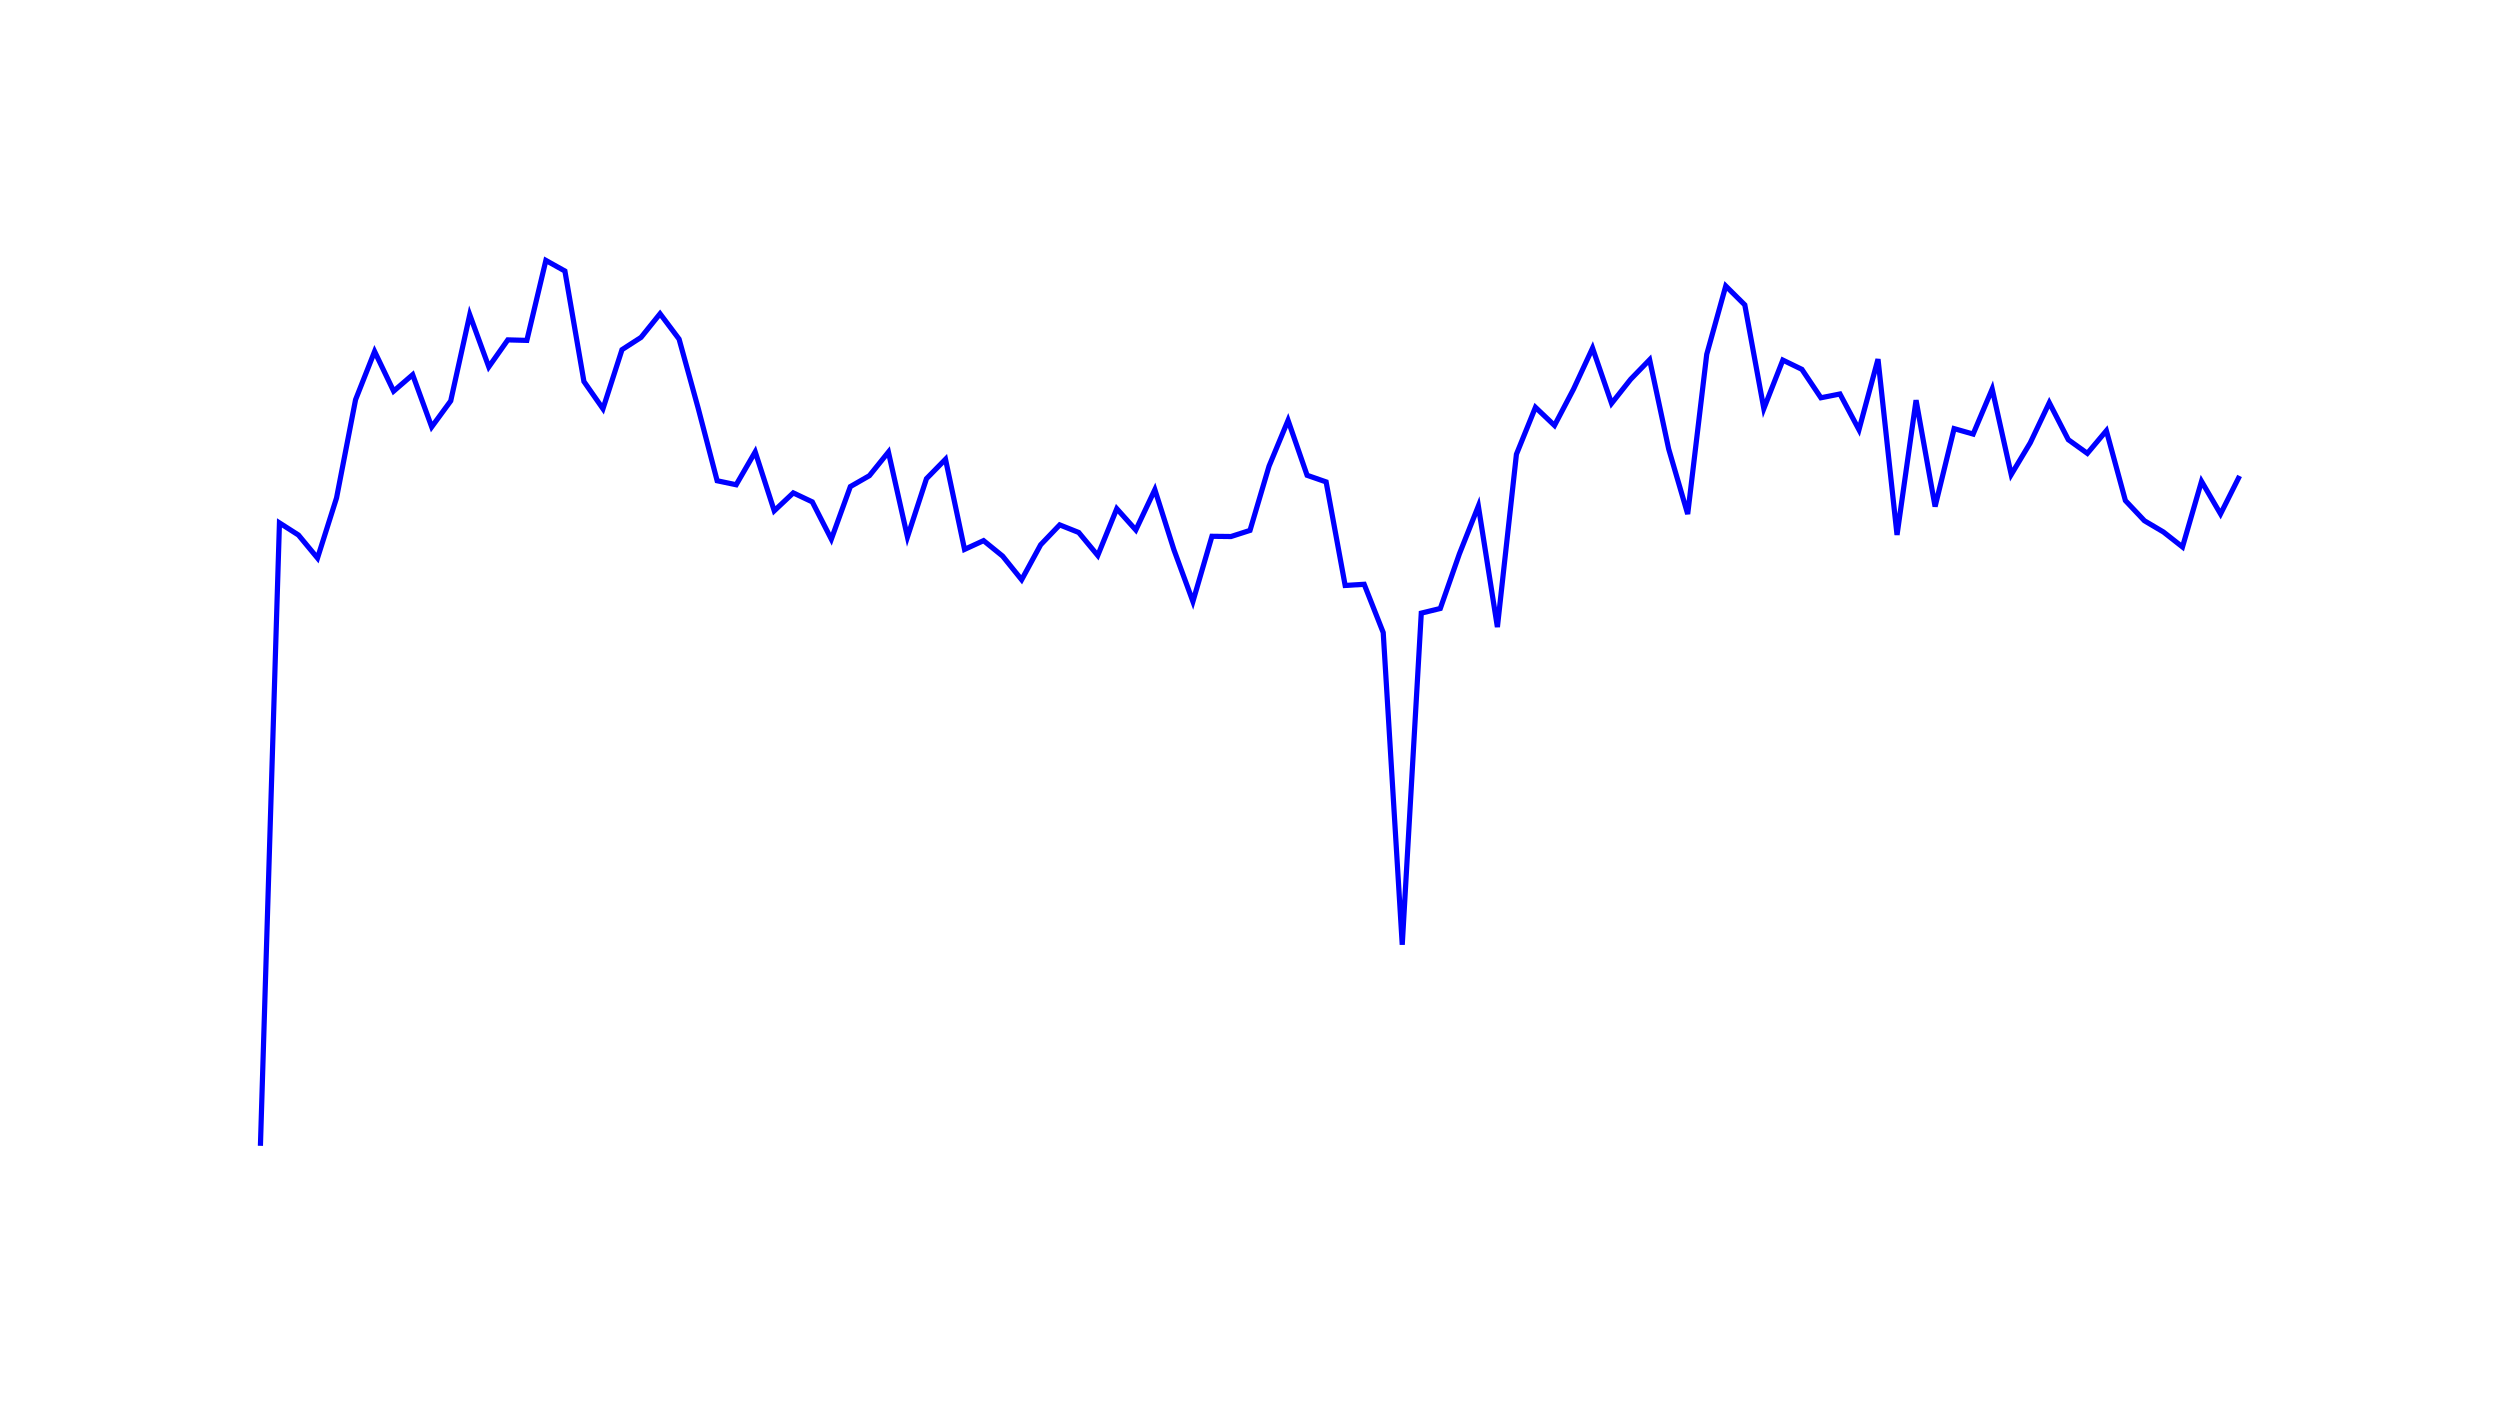
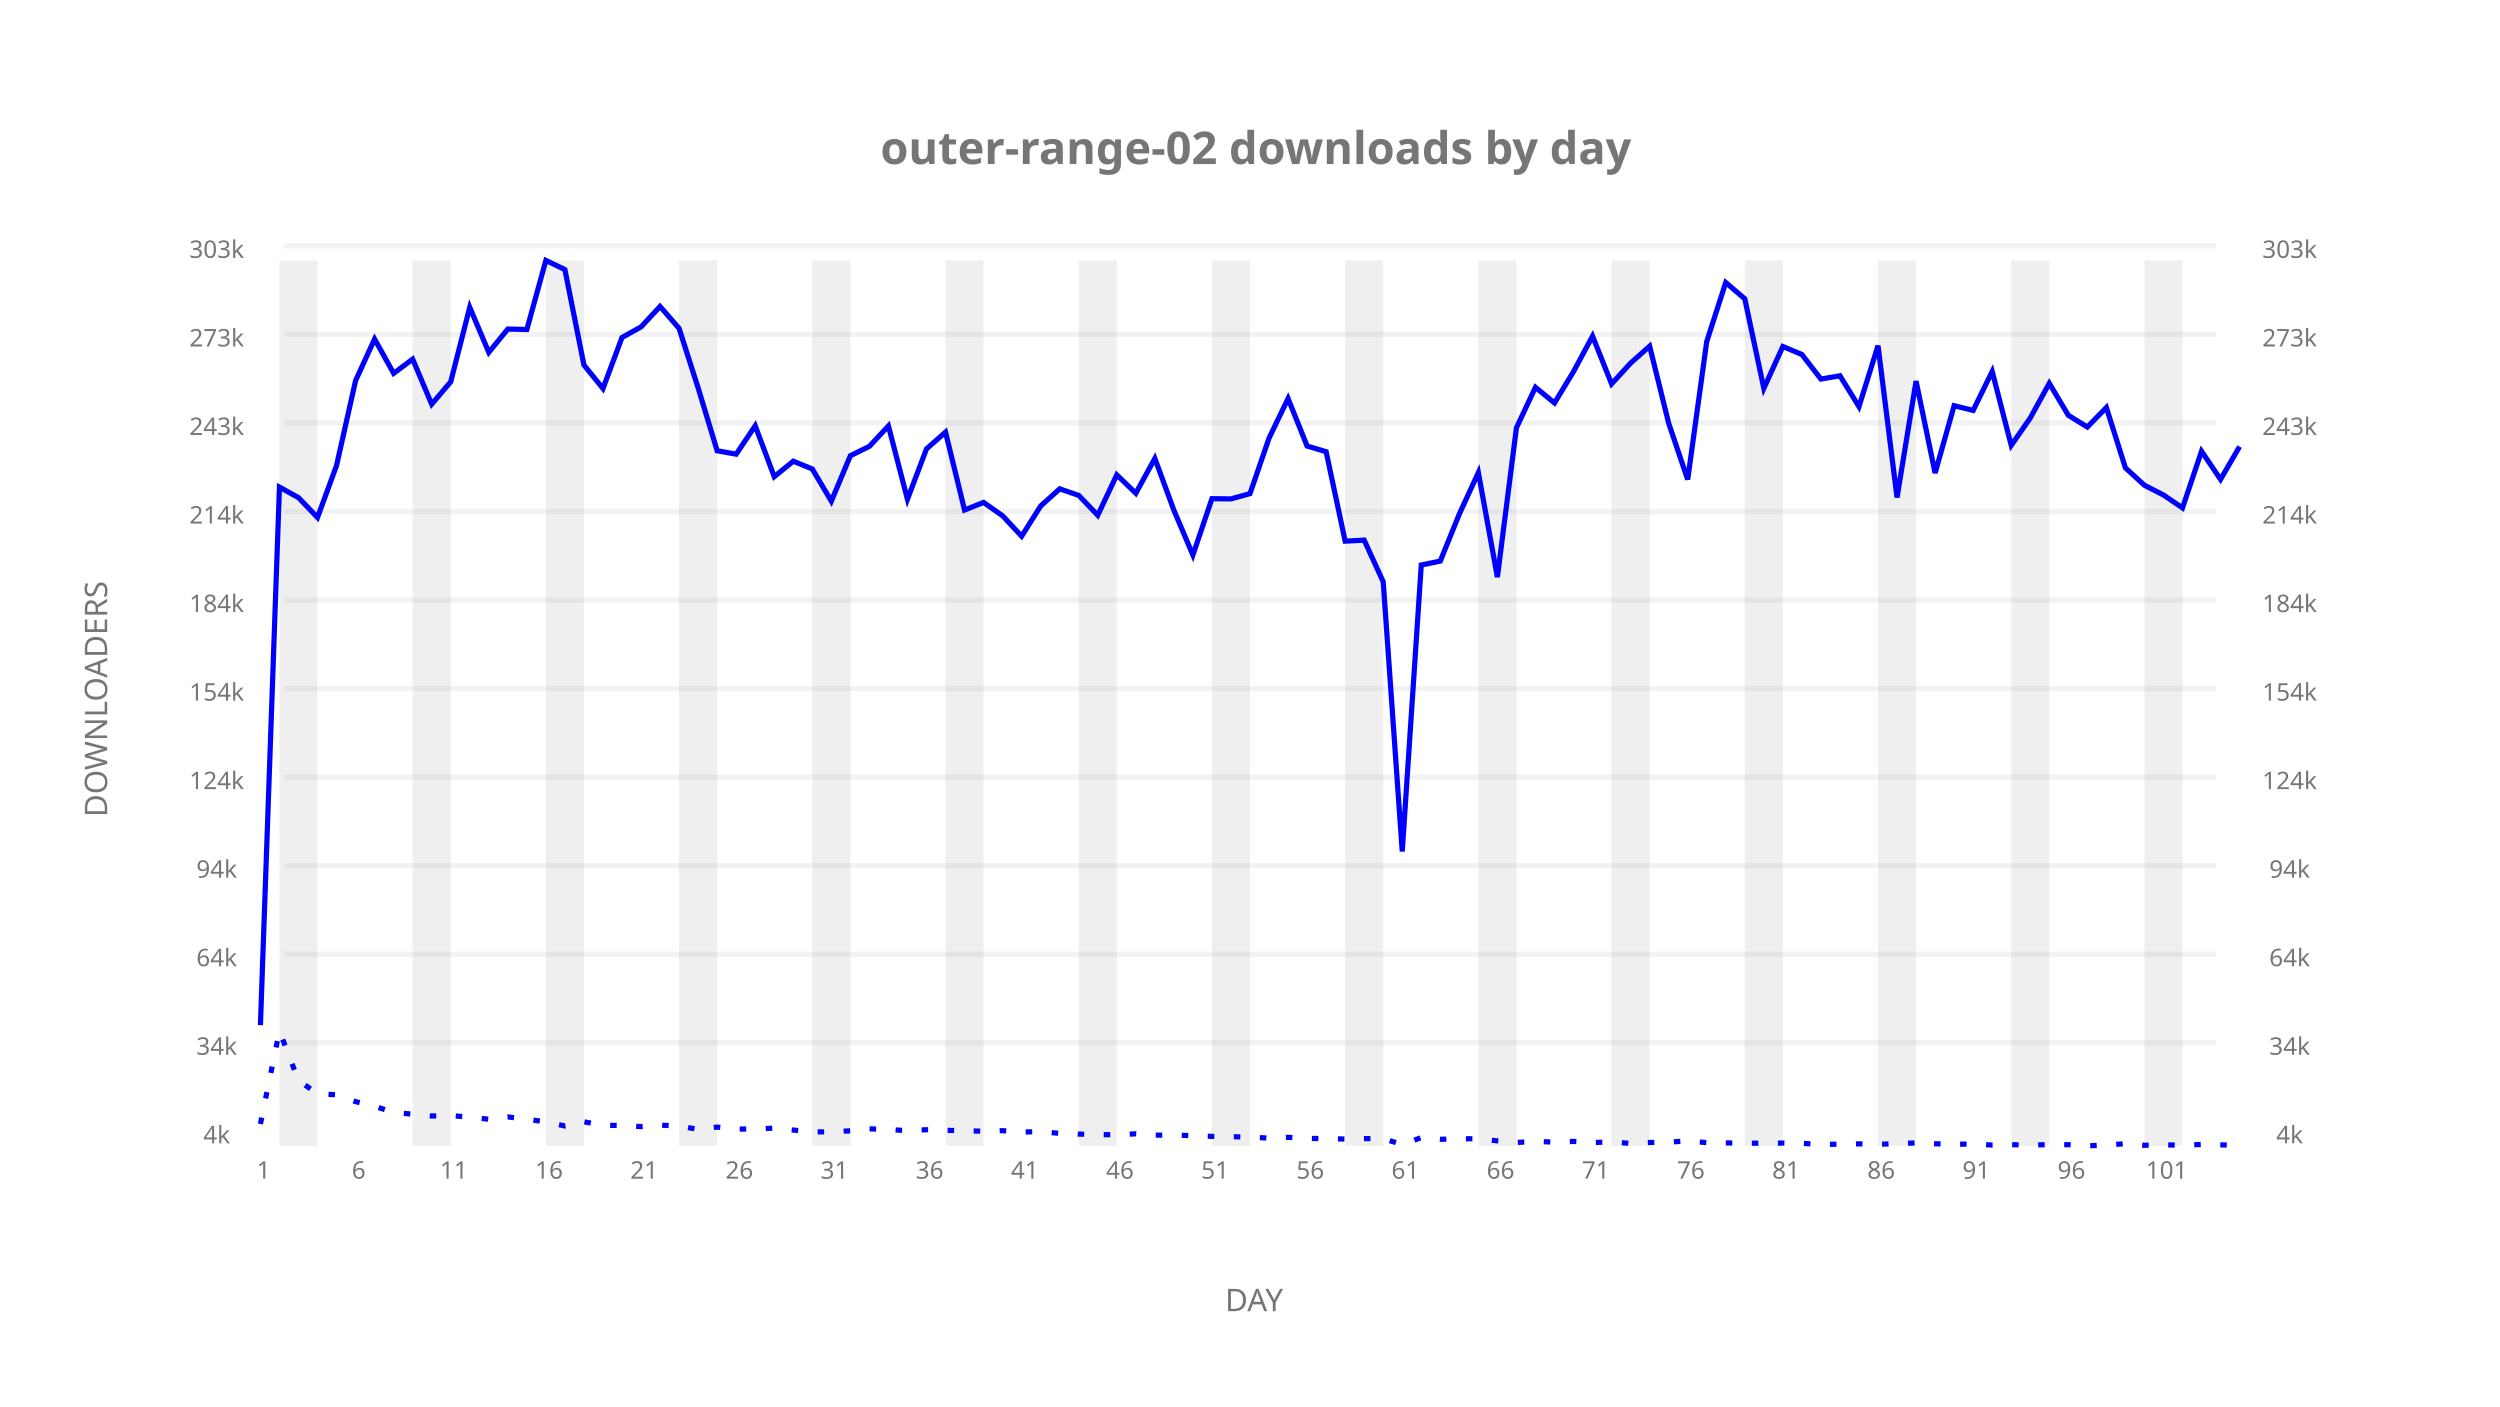
<svg xmlns="http://www.w3.org/2000/svg" xml:space="preserve" id="outer-range-02-downloads-by-day-day" x="0px" y="0px" width="1920px" height="1080px" viewBox="0 0 1920 1080" enable-background="new 0 0 1920 1080" role="img">
+   <g id="annotations">
+     <text x="960" y="126" font-family="Atkinson Hyperlegible" font-size="26pt" text-anchor="middle" text-align="center" font-weight="600" font-style="normal" style="fill:rgb(118,118,118); fill-opacity:1; stroke:rgb(118,118,118); stroke-opacity:0; stroke-width:0.5"> outer-range-02 downloads by day</text>
+     <g id="axes-lines">
+       <text x="960" y="1007" font-family="Atkinson Hyperlegible" font-size="18pt" text-anchor="middle" text-align="center" font-weight="500" font-style="normal" style="fill:rgb(118,118,118); fill-opacity:1; stroke:rgb(118,118,118); stroke-opacity:0; stroke-width:0.5"> DAY</text>
+       <text x="73" y="540" font-family="Atkinson Hyperlegible" font-size="18pt" text-anchor="middle" text-align="center" dominant-baseline="central" font-weight="500" font-style="normal" style="fill:rgb(118,118,118); fill-opacity:1; stroke:rgb(118,118,118); stroke-opacity:0; stroke-width:0.5" transform="rotate(-90,73,540)"> DOWNLOADERS</text>
+     </g>
+     <g id="tic-y-label-lines">
+       <line x1="218" y1="800.825" x2="1702" y2="800.825" style="fill:rgb(0,0,255); fill-opacity:0; stroke:rgb(242,242,242); stroke-opacity:1; stroke-width:4" />
+       <line x1="218" y1="732.825" x2="1702" y2="732.825" style="fill:rgb(0,0,255); fill-opacity:0; stroke:rgb(242,242,242); stroke-opacity:1; stroke-width:4" />
+       <line x1="218" y1="664.825" x2="1702" y2="664.825" style="fill:rgb(0,0,255); fill-opacity:0; stroke:rgb(242,242,242); stroke-opacity:1; stroke-width:4" />
+       <line x1="218" y1="596.825" x2="1702" y2="596.825" style="fill:rgb(0,0,255); fill-opacity:0; stroke:rgb(242,242,242); stroke-opacity:1; stroke-width:4" />
+       <line x1="218" y1="528.825" x2="1702" y2="528.825" style="fill:rgb(0,0,255); fill-opacity:0; stroke:rgb(242,242,242); stroke-opacity:1; stroke-width:4" />
+       <line x1="218" y1="460.825" x2="1702" y2="460.825" style="fill:rgb(0,0,255); fill-opacity:0; stroke:rgb(242,242,242); stroke-opacity:1; stroke-width:4" />
+       <line x1="218" y1="392.825" x2="1702" y2="392.825" style="fill:rgb(0,0,255); fill-opacity:0; stroke:rgb(242,242,242); stroke-opacity:1; stroke-width:4" />
+       <line x1="218" y1="324.825" x2="1702" y2="324.825" style="fill:rgb(0,0,255); fill-opacity:0; stroke:rgb(242,242,242); stroke-opacity:1; stroke-width:4" />
+       <line x1="218" y1="256.825" x2="1702" y2="256.825" style="fill:rgb(0,0,255); fill-opacity:0; stroke:rgb(242,242,242); stroke-opacity:1; stroke-width:4" />
+       <line x1="218" y1="188.825" x2="1702" y2="188.825" style="fill:rgb(0,0,255); fill-opacity:0; stroke:rgb(242,242,242); stroke-opacity:1; stroke-width:4" />
+     </g>
+     <g id="tic-x-labels">
+       <text x="200" y="898" font-family="Atkinson Hyperlegible" font-size="14pt" text-anchor="middle" text-align="center" dominant-baseline="central" font-weight="400" font-style="normal" style="fill:rgb(118,118,118); fill-opacity:1; stroke:rgb(118,118,118); stroke-opacity:0; stroke-width:0.5"> 1</text>
+       <text x="273.077" y="898" font-family="Atkinson Hyperlegible" font-size="14pt" text-anchor="middle" text-align="center" dominant-baseline="central" font-weight="400" font-style="normal" style="fill:rgb(118,118,118); fill-opacity:1; stroke:rgb(118,118,118); stroke-opacity:0; stroke-width:0.5"> 6</text>
+       <text x="346.154" y="898" font-family="Atkinson Hyperlegible" font-size="14pt" text-anchor="middle" text-align="center" dominant-baseline="central" font-weight="400" font-style="normal" style="fill:rgb(118,118,118); fill-opacity:1; stroke:rgb(118,118,118); stroke-opacity:0; stroke-width:0.5"> 11</text>
+       <text x="419.231" y="898" font-family="Atkinson Hyperlegible" font-size="14pt" text-anchor="middle" text-align="center" dominant-baseline="central" font-weight="400" font-style="normal" style="fill:rgb(118,118,118); fill-opacity:1; stroke:rgb(118,118,118); stroke-opacity:0; stroke-width:0.5"> 16</text>
+       <text x="492.308" y="898" font-family="Atkinson Hyperlegible" font-size="14pt" text-anchor="middle" text-align="center" dominant-baseline="central" font-weight="400" font-style="normal" style="fill:rgb(118,118,118); fill-opacity:1; stroke:rgb(118,118,118); stroke-opacity:0; stroke-width:0.5"> 21</text>
+       <text x="565.385" y="898" font-family="Atkinson Hyperlegible" font-size="14pt" text-anchor="middle" text-align="center" dominant-baseline="central" font-weight="400" font-style="normal" style="fill:rgb(118,118,118); fill-opacity:1; stroke:rgb(118,118,118); stroke-opacity:0; stroke-width:0.5"> 26</text>
+       <text x="638.462" y="898" font-family="Atkinson Hyperlegible" font-size="14pt" text-anchor="middle" text-align="center" dominant-baseline="central" font-weight="400" font-style="normal" style="fill:rgb(118,118,118); fill-opacity:1; stroke:rgb(118,118,118); stroke-opacity:0; stroke-width:0.5"> 31</text>
+       <text x="711.538" y="898" font-family="Atkinson Hyperlegible" font-size="14pt" text-anchor="middle" text-align="center" dominant-baseline="central" font-weight="400" font-style="normal" style="fill:rgb(118,118,118); fill-opacity:1; stroke:rgb(118,118,118); stroke-opacity:0; stroke-width:0.5"> 36</text>
+       <text x="784.615" y="898" font-family="Atkinson Hyperlegible" font-size="14pt" text-anchor="middle" text-align="center" dominant-baseline="central" font-weight="400" font-style="normal" style="fill:rgb(118,118,118); fill-opacity:1; stroke:rgb(118,118,118); stroke-opacity:0; stroke-width:0.5"> 41</text>
+       <text x="857.692" y="898" font-family="Atkinson Hyperlegible" font-size="14pt" text-anchor="middle" text-align="center" dominant-baseline="central" font-weight="400" font-style="normal" style="fill:rgb(118,118,118); fill-opacity:1; stroke:rgb(118,118,118); stroke-opacity:0; stroke-width:0.5"> 46</text>
+       <text x="930.769" y="898" font-family="Atkinson Hyperlegible" font-size="14pt" text-anchor="middle" text-align="center" dominant-baseline="central" font-weight="400" font-style="normal" style="fill:rgb(118,118,118); fill-opacity:1; stroke:rgb(118,118,118); stroke-opacity:0; stroke-width:0.5"> 51</text>
+       <text x="1003.846" y="898" font-family="Atkinson Hyperlegible" font-size="14pt" text-anchor="middle" text-align="center" dominant-baseline="central" font-weight="400" font-style="normal" style="fill:rgb(118,118,118); fill-opacity:1; stroke:rgb(118,118,118); stroke-opacity:0; stroke-width:0.5"> 56</text>
+       <text x="1076.923" y="898" font-family="Atkinson Hyperlegible" font-size="14pt" text-anchor="middle" text-align="center" dominant-baseline="central" font-weight="400" font-style="normal" style="fill:rgb(118,118,118); fill-opacity:1; stroke:rgb(118,118,118); stroke-opacity:0; stroke-width:0.5"> 61</text>
+       <text x="1150" y="898" font-family="Atkinson Hyperlegible" font-size="14pt" text-anchor="middle" text-align="center" dominant-baseline="central" font-weight="400" font-style="normal" style="fill:rgb(118,118,118); fill-opacity:1; stroke:rgb(118,118,118); stroke-opacity:0; stroke-width:0.5"> 66</text>
+       <text x="1223.077" y="898" font-family="Atkinson Hyperlegible" font-size="14pt" text-anchor="middle" text-align="center" dominant-baseline="central" font-weight="400" font-style="normal" style="fill:rgb(118,118,118); fill-opacity:1; stroke:rgb(118,118,118); stroke-opacity:0; stroke-width:0.5"> 71</text>
+       <text x="1296.154" y="898" font-family="Atkinson Hyperlegible" font-size="14pt" text-anchor="middle" text-align="center" dominant-baseline="central" font-weight="400" font-style="normal" style="fill:rgb(118,118,118); fill-opacity:1; stroke:rgb(118,118,118); stroke-opacity:0; stroke-width:0.5"> 76</text>
+       <text x="1369.231" y="898" font-family="Atkinson Hyperlegible" font-size="14pt" text-anchor="middle" text-align="center" dominant-baseline="central" font-weight="400" font-style="normal" style="fill:rgb(118,118,118); fill-opacity:1; stroke:rgb(118,118,118); stroke-opacity:0; stroke-width:0.5"> 81</text>
+       <text x="1442.308" y="898" font-family="Atkinson Hyperlegible" font-size="14pt" text-anchor="middle" text-align="center" dominant-baseline="central" font-weight="400" font-style="normal" style="fill:rgb(118,118,118); fill-opacity:1; stroke:rgb(118,118,118); stroke-opacity:0; stroke-width:0.5"> 86</text>
+       <text x="1515.385" y="898" font-family="Atkinson Hyperlegible" font-size="14pt" text-anchor="middle" text-align="center" dominant-baseline="central" font-weight="400" font-style="normal" style="fill:rgb(118,118,118); fill-opacity:1; stroke:rgb(118,118,118); stroke-opacity:0; stroke-width:0.5"> 91</text>
+       <text x="1588.462" y="898" font-family="Atkinson Hyperlegible" font-size="14pt" text-anchor="middle" text-align="center" dominant-baseline="central" font-weight="400" font-style="normal" style="fill:rgb(118,118,118); fill-opacity:1; stroke:rgb(118,118,118); stroke-opacity:0; stroke-width:0.5"> 96</text>
+       <text x="1661.538" y="898" font-family="Atkinson Hyperlegible" font-size="14pt" text-anchor="middle" text-align="center" dominant-baseline="central" font-weight="400" font-style="normal" style="fill:rgb(118,118,118); fill-opacity:1; stroke:rgb(118,118,118); stroke-opacity:0; stroke-width:0.5"> 101</text>
+     </g>
+     <g id="tic-y-labels">
+       <text x="164" y="870.825" font-family="Atkinson Hyperlegible" font-size="14pt" text-anchor="middle" text-align="center" dominant-baseline="central" font-weight="400" font-style="normal" style="fill:rgb(118,118,118); fill-opacity:1; stroke:rgb(118,118,118); stroke-opacity:0; stroke-width:0.5"> 4k</text>
+       <text x="1756" y="870.825" font-family="Atkinson Hyperlegible" font-size="14pt" text-anchor="middle" text-align="center" dominant-baseline="central" font-weight="400" font-style="normal" style="fill:rgb(118,118,118); fill-opacity:1; stroke:rgb(118,118,118); stroke-opacity:0; stroke-width:0.5"> 4k</text>
+       <text x="164" y="802.825" font-family="Atkinson Hyperlegible" font-size="14pt" text-anchor="middle" text-align="center" dominant-baseline="central" font-weight="400" font-style="normal" style="fill:rgb(118,118,118); fill-opacity:1; stroke:rgb(118,118,118); stroke-opacity:0; stroke-width:0.5"> 34k</text>
+       <text x="1756" y="802.825" font-family="Atkinson Hyperlegible" font-size="14pt" text-anchor="middle" text-align="center" dominant-baseline="central" font-weight="400" font-style="normal" style="fill:rgb(118,118,118); fill-opacity:1; stroke:rgb(118,118,118); stroke-opacity:0; stroke-width:0.5"> 34k</text>
+       <text x="164" y="734.825" font-family="Atkinson Hyperlegible" font-size="14pt" text-anchor="middle" text-align="center" dominant-baseline="central" font-weight="400" font-style="normal" style="fill:rgb(118,118,118); fill-opacity:1; stroke:rgb(118,118,118); stroke-opacity:0; stroke-width:0.5"> 64k</text>
+       <text x="1756" y="734.825" font-family="Atkinson Hyperlegible" font-size="14pt" text-anchor="middle" text-align="center" dominant-baseline="central" font-weight="400" font-style="normal" style="fill:rgb(118,118,118); fill-opacity:1; stroke:rgb(118,118,118); stroke-opacity:0; stroke-width:0.5"> 64k</text>
+       <text x="164" y="666.825" font-family="Atkinson Hyperlegible" font-size="14pt" text-anchor="middle" text-align="center" dominant-baseline="central" font-weight="400" font-style="normal" style="fill:rgb(118,118,118); fill-opacity:1; stroke:rgb(118,118,118); stroke-opacity:0; stroke-width:0.5"> 94k</text>
+       <text x="1756" y="666.825" font-family="Atkinson Hyperlegible" font-size="14pt" text-anchor="middle" text-align="center" dominant-baseline="central" font-weight="400" font-style="normal" style="fill:rgb(118,118,118); fill-opacity:1; stroke:rgb(118,118,118); stroke-opacity:0; stroke-width:0.5"> 94k</text>
+       <text x="164" y="598.825" font-family="Atkinson Hyperlegible" font-size="14pt" text-anchor="middle" text-align="center" dominant-baseline="central" font-weight="400" font-style="normal" style="fill:rgb(118,118,118); fill-opacity:1; stroke:rgb(118,118,118); stroke-opacity:0; stroke-width:0.5"> 124k</text>
+       <text x="1756" y="598.825" font-family="Atkinson Hyperlegible" font-size="14pt" text-anchor="middle" text-align="center" dominant-baseline="central" font-weight="400" font-style="normal" style="fill:rgb(118,118,118); fill-opacity:1; stroke:rgb(118,118,118); stroke-opacity:0; stroke-width:0.5"> 124k</text>
+       <text x="164" y="530.825" font-family="Atkinson Hyperlegible" font-size="14pt" text-anchor="middle" text-align="center" dominant-baseline="central" font-weight="400" font-style="normal" style="fill:rgb(118,118,118); fill-opacity:1; stroke:rgb(118,118,118); stroke-opacity:0; stroke-width:0.5"> 154k</text>
+       <text x="1756" y="530.825" font-family="Atkinson Hyperlegible" font-size="14pt" text-anchor="middle" text-align="center" dominant-baseline="central" font-weight="400" font-style="normal" style="fill:rgb(118,118,118); fill-opacity:1; stroke:rgb(118,118,118); stroke-opacity:0; stroke-width:0.5"> 154k</text>
+       <text x="164" y="462.825" font-family="Atkinson Hyperlegible" font-size="14pt" text-anchor="middle" text-align="center" dominant-baseline="central" font-weight="400" font-style="normal" style="fill:rgb(118,118,118); fill-opacity:1; stroke:rgb(118,118,118); stroke-opacity:0; stroke-width:0.5"> 184k</text>
+       <text x="1756" y="462.825" font-family="Atkinson Hyperlegible" font-size="14pt" text-anchor="middle" text-align="center" dominant-baseline="central" font-weight="400" font-style="normal" style="fill:rgb(118,118,118); fill-opacity:1; stroke:rgb(118,118,118); stroke-opacity:0; stroke-width:0.5"> 184k</text>
+       <text x="164" y="394.825" font-family="Atkinson Hyperlegible" font-size="14pt" text-anchor="middle" text-align="center" dominant-baseline="central" font-weight="400" font-style="normal" style="fill:rgb(118,118,118); fill-opacity:1; stroke:rgb(118,118,118); stroke-opacity:0; stroke-width:0.5"> 214k</text>
+       <text x="1756" y="394.825" font-family="Atkinson Hyperlegible" font-size="14pt" text-anchor="middle" text-align="center" dominant-baseline="central" font-weight="400" font-style="normal" style="fill:rgb(118,118,118); fill-opacity:1; stroke:rgb(118,118,118); stroke-opacity:0; stroke-width:0.5"> 214k</text>
+       <text x="164" y="326.825" font-family="Atkinson Hyperlegible" font-size="14pt" text-anchor="middle" text-align="center" dominant-baseline="central" font-weight="400" font-style="normal" style="fill:rgb(118,118,118); fill-opacity:1; stroke:rgb(118,118,118); stroke-opacity:0; stroke-width:0.5"> 243k</text>
+       <text x="1756" y="326.825" font-family="Atkinson Hyperlegible" font-size="14pt" text-anchor="middle" text-align="center" dominant-baseline="central" font-weight="400" font-style="normal" style="fill:rgb(118,118,118); fill-opacity:1; stroke:rgb(118,118,118); stroke-opacity:0; stroke-width:0.5"> 243k</text>
+       <text x="164" y="258.825" font-family="Atkinson Hyperlegible" font-size="14pt" text-anchor="middle" text-align="center" dominant-baseline="central" font-weight="400" font-style="normal" style="fill:rgb(118,118,118); fill-opacity:1; stroke:rgb(118,118,118); stroke-opacity:0; stroke-width:0.5"> 273k</text>
+       <text x="1756" y="258.825" font-family="Atkinson Hyperlegible" font-size="14pt" text-anchor="middle" text-align="center" dominant-baseline="central" font-weight="400" font-style="normal" style="fill:rgb(118,118,118); fill-opacity:1; stroke:rgb(118,118,118); stroke-opacity:0; stroke-width:0.5"> 273k</text>
+       <text x="164" y="190.825" font-family="Atkinson Hyperlegible" font-size="14pt" text-anchor="middle" text-align="center" dominant-baseline="central" font-weight="400" font-style="normal" style="fill:rgb(118,118,118); fill-opacity:1; stroke:rgb(118,118,118); stroke-opacity:0; stroke-width:0.5"> 303k</text>
+       <text x="1756" y="190.825" font-family="Atkinson Hyperlegible" font-size="14pt" text-anchor="middle" text-align="center" dominant-baseline="central" font-weight="400" font-style="normal" style="fill:rgb(118,118,118); fill-opacity:1; stroke:rgb(118,118,118); stroke-opacity:0; stroke-width:0.5"> 303k</text>
+     </g>
+   </g>
+   <g id="weekend-bands-outer-range-02 downloads by day">
+     <rect x="214.615" y="200" width="29.231" height="680" style="fill:rgb(148,148,148); fill-opacity:0.15; stroke:rgb(148,148,148); stroke-opacity:0; stroke-width:0" />
+     <rect x="316.923" y="200" width="29.231" height="680" style="fill:rgb(148,148,148); fill-opacity:0.15; stroke:rgb(148,148,148); stroke-opacity:0; stroke-width:0" />
+     <rect x="419.231" y="200" width="29.231" height="680" style="fill:rgb(148,148,148); fill-opacity:0.15; stroke:rgb(148,148,148); stroke-opacity:0; stroke-width:0" />
+     <rect x="521.538" y="200" width="29.231" height="680" style="fill:rgb(148,148,148); fill-opacity:0.15; stroke:rgb(148,148,148); stroke-opacity:0; stroke-width:0" />
+     <rect x="623.846" y="200" width="29.231" height="680" style="fill:rgb(148,148,148); fill-opacity:0.15; stroke:rgb(148,148,148); stroke-opacity:0; stroke-width:0" />
+     <rect x="726.154" y="200" width="29.231" height="680" style="fill:rgb(148,148,148); fill-opacity:0.15; stroke:rgb(148,148,148); stroke-opacity:0; stroke-width:0" />
+     <rect x="828.462" y="200" width="29.231" height="680" style="fill:rgb(148,148,148); fill-opacity:0.15; stroke:rgb(148,148,148); stroke-opacity:0; stroke-width:0" />
+     <rect x="930.769" y="200" width="29.231" height="680" style="fill:rgb(148,148,148); fill-opacity:0.15; stroke:rgb(148,148,148); stroke-opacity:0; stroke-width:0" />
+     <rect x="1033.077" y="200" width="29.231" height="680" style="fill:rgb(148,148,148); fill-opacity:0.15; stroke:rgb(148,148,148); stroke-opacity:0; stroke-width:0" />
+     <rect x="1135.385" y="200" width="29.231" height="680" style="fill:rgb(148,148,148); fill-opacity:0.15; stroke:rgb(148,148,148); stroke-opacity:0; stroke-width:0" />
+     <rect x="1237.692" y="200" width="29.231" height="680" style="fill:rgb(148,148,148); fill-opacity:0.15; stroke:rgb(148,148,148); stroke-opacity:0; stroke-width:0" />
+     <rect x="1340" y="200" width="29.231" height="680" style="fill:rgb(148,148,148); fill-opacity:0.15; stroke:rgb(148,148,148); stroke-opacity:0; stroke-width:0" />
+     <rect x="1442.308" y="200" width="29.231" height="680" style="fill:rgb(148,148,148); fill-opacity:0.15; stroke:rgb(148,148,148); stroke-opacity:0; stroke-width:0" />
+     <rect x="1544.615" y="200" width="29.231" height="680" style="fill:rgb(148,148,148); fill-opacity:0.15; stroke:rgb(148,148,148); stroke-opacity:0; stroke-width:0" />
+     <rect x="1646.923" y="200" width="29.231" height="680" style="fill:rgb(148,148,148); fill-opacity:0.15; stroke:rgb(148,148,148); stroke-opacity:0; stroke-width:0" />
+   </g>
  <g id="polyline-outer-range-02 downloads by day">
-     <polyline points="200,880 214.615,401.584 229.231,410.915 243.846,428.588 258.462,382.412 273.077,306.947 287.692,269.917 302.308,300.399 316.923,287.785 331.538,327.852 346.154,307.888 360.769,241.727 375.385,281.753 390,261.026 404.615,261.423 419.231,200 433.846,208.152 448.462,293.012 463.077,313.913 477.692,268.539 492.308,259.119 506.923,240.943 521.538,260.426 536.154,313.323 550.769,369.225 565.385,372.287 580,347.046 594.615,392.298 609.231,378.542 623.846,385.456 638.462,414.072 653.077,373.699 667.692,365.326 682.308,347.193 696.923,412.375 711.538,367.607 726.154,352.696 740.769,421.94 755.385,415.208 770,427.073 784.615,445.232 799.231,418.373 813.846,403.113 828.462,408.947 843.077,426.602 857.692,390.688 872.308,407.022 886.923,376.072 901.538,422.132 916.154,461.947 930.769,411.873 945.385,412.052 960,407.351 974.615,358.026 989.231,322.812 1003.85,365.018 1018.46,370.106 1033.08,449.633 1047.69,448.733 1062.31,485.799 1076.92,725.573 1091.54,470.878 1106.15,467.319 1120.77,425.494 1135.38,388.641 1150,481.609 1164.62,348.848 1179.23,312.834 1193.85,326.755 1208.46,298.884 1223.08,267.353 1237.69,309.811 1252.31,291.313 1266.92,276.265 1281.54,344.783 1296.15,394.816 1310.77,272.122 1325.38,219.654 1340,234.154 1354.62,313.784 1369.23,276.552 1383.85,283.655 1398.46,305.484 1413.08,302.588 1427.69,330.023 1442.31,275.81 1456.92,410.839 1471.54,307.336 1486.15,389.049 1500.77,329.189 1515.38,333.358 1530,298.757 1544.62,364.471 1559.23,340.103 1573.85,309.293 1588.46,337.686 1603.08,348.182 1617.69,330.793 1632.31,384.438 1646.92,399.932 1661.54,408.579 1676.15,420.059 1690.77,369.674 1705.38,394.708 1720,365.531 " style="fill:rgb(0,0,255); fill-opacity:0; stroke:rgb(0,0,255); stroke-opacity:1; stroke-width:4" />
+     <polyline points="200,787.319 214.615,374.109 229.231,382.168 243.846,397.432 258.462,357.55 273.077,292.37 287.692,260.388 302.308,286.715 316.923,275.82 331.538,310.427 346.154,293.184 360.769,236.04 375.385,270.61 390,252.708 404.615,253.051 419.231,200 433.846,207.041 448.462,280.335 463.077,298.387 477.692,259.197 492.308,251.061 506.923,235.363 521.538,252.19 536.154,297.878 550.769,346.16 565.385,348.805 580,327.004 594.615,366.089 609.231,354.208 623.846,360.179 638.462,384.895 653.077,350.025 667.692,342.793 682.308,327.131 696.923,383.429 711.538,344.763 726.154,331.884 740.769,391.691 755.385,385.876 770,396.124 784.615,411.808 799.231,388.61 813.846,375.429 828.462,380.469 843.077,395.717 857.692,364.698 872.308,378.806 886.923,352.074 901.538,391.857 916.154,426.245 930.769,382.995 945.385,383.15 960,379.09 974.615,336.488 989.231,306.073 1003.85,342.527 1018.46,346.921 1033.08,415.609 1047.69,414.832 1062.31,446.846 1076.92,653.939 1091.54,433.959 1106.15,430.884 1120.77,394.76 1135.38,362.93 1150,443.227 1164.62,328.56 1179.23,297.455 1193.85,309.479 1208.46,285.406 1223.08,258.173 1237.69,294.844 1252.31,278.867 1266.92,265.871 1281.54,325.05 1296.15,368.263 1310.77,262.292 1325.38,216.975 1340,229.499 1354.62,298.275 1369.23,266.118 1383.85,272.253 1398.46,291.107 1413.08,288.605 1427.69,312.301 1442.31,265.478 1456.92,382.102 1471.54,292.706 1486.15,363.283 1500.77,311.581 1515.38,315.182 1530,285.297 1544.62,342.054 1559.23,321.008 1573.85,294.397 1588.46,318.92 1603.08,327.985 1617.69,312.967 1632.31,359.3 1646.92,372.682 1661.54,380.151 1676.15,390.066 1690.77,346.548 1705.38,368.17 1720,342.97 " style="fill:rgb(0,0,255); fill-opacity:0; stroke:rgb(0,0,255); stroke-opacity:1; stroke-width:4" />
+   </g>
+   <g id="polyline-outer-range-02 downloads by day uploaders">
+     <polyline points="200,863.211 214.615,791.736 229.231,829.841 243.846,839.975 258.462,840.79 273.077,846.057 287.692,849.627 302.308,854.352 316.923,855.698 331.538,857.077 346.154,856.727 360.769,858.036 375.385,859.544 390,857.777 404.615,859.628 419.231,861.553 433.846,864.752 448.462,861.526 463.077,864.254 477.692,864.359 492.308,865.215 506.923,864.125 521.538,864.713 536.154,867.408 550.769,865.604 565.385,867.151 580,867.033 594.615,866.422 609.231,867.887 623.846,869.271 638.462,869.285 653.077,868.469 667.692,866.94 682.308,867.463 696.923,868.362 711.538,867.612 726.154,868.108 740.769,868.371 755.385,868.789 770,868.346 784.615,869.371 799.231,869.162 813.846,870.394 828.462,870.989 843.077,871.327 857.692,871.534 872.308,870.778 886.923,871.764 901.538,871.761 916.154,872.191 930.769,872.738 945.385,872.956 960,873.331 974.615,874.061 989.231,873.479 1003.85,874.279 1018.46,874.461 1033.08,874.788 1047.69,874.442 1062.31,874.479 1076.92,879.021 1091.54,873.656 1106.15,874.983 1120.77,874.62 1135.38,874.515 1150,876.178 1164.62,877.408 1179.23,876.696 1193.85,877.117 1208.46,876.601 1223.08,877.501 1237.69,876.942 1252.31,878.18 1266.92,877.426 1281.54,877.18 1296.15,876.206 1310.77,877.535 1325.38,877.751 1340,878.003 1354.62,877.985 1369.23,877.887 1383.85,878.048 1398.46,878.991 1413.08,878.707 1427.69,878.494 1442.31,878.794 1456.92,878.387 1471.54,877.762 1486.15,878.412 1500.77,878.744 1515.38,878.678 1530,879.371 1544.62,879.093 1559.23,879.498 1573.85,879.003 1588.46,879.112 1603.08,880 1617.69,879.373 1632.31,878.36 1646.92,879.586 1661.54,879.223 1676.15,879.552 1690.77,878.925 1705.38,879.268 1720,879.611 " stroke-dasharray="5 15" style="fill:rgb(0,0,255); fill-opacity:0; stroke:rgb(0,0,255); stroke-opacity:1; stroke-width:4" />
  </g>
</svg>
